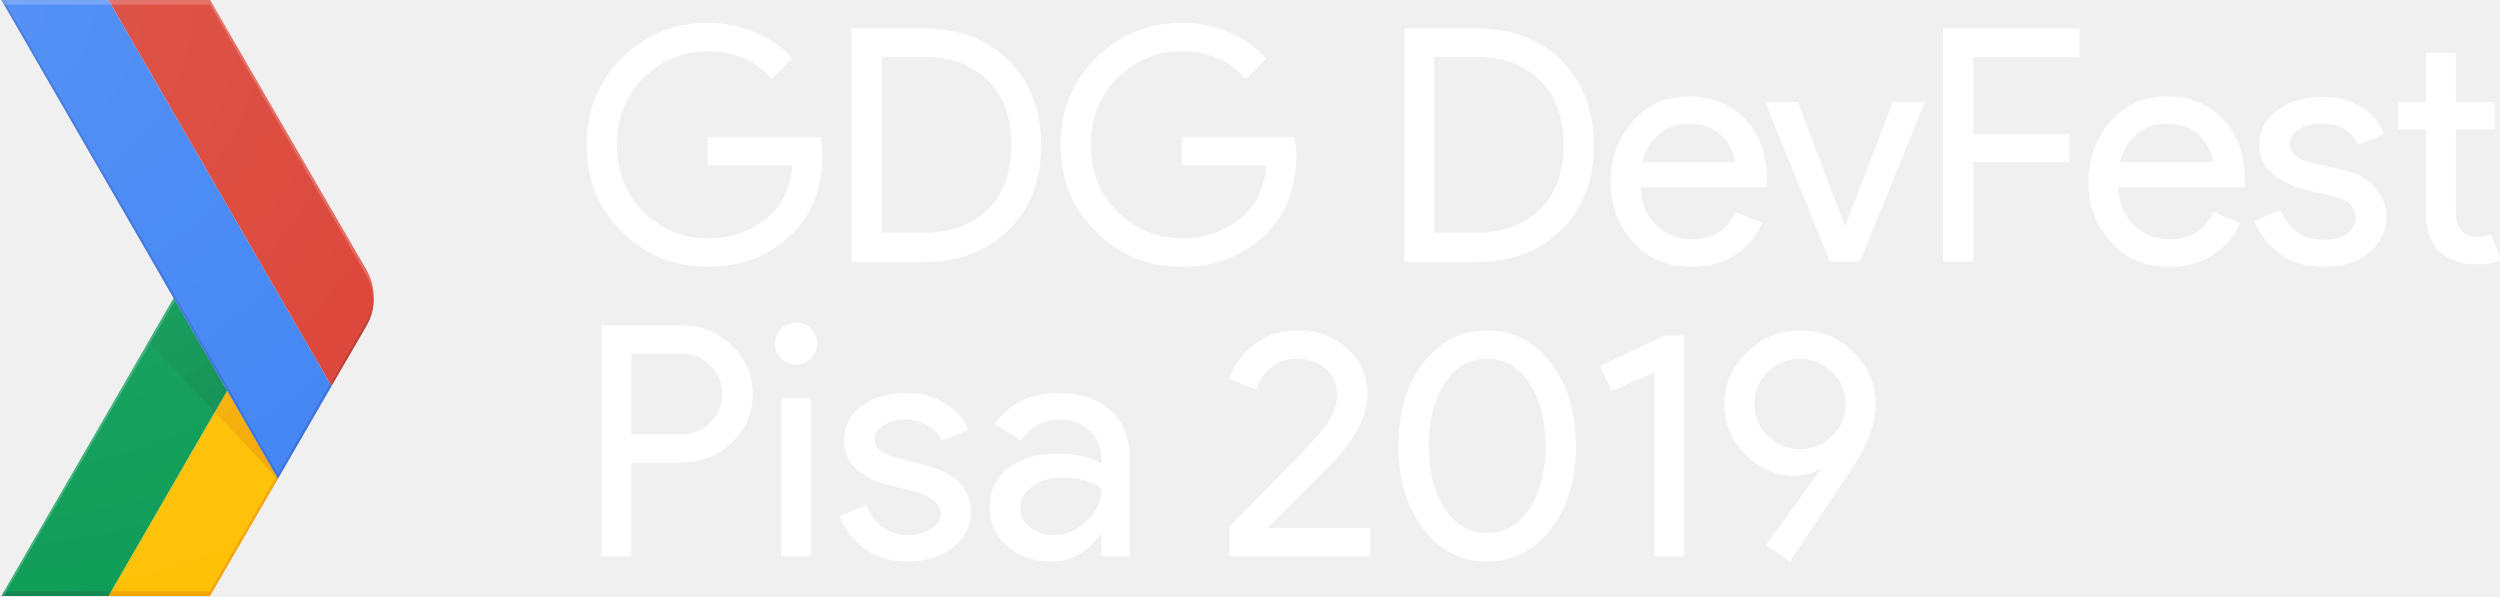
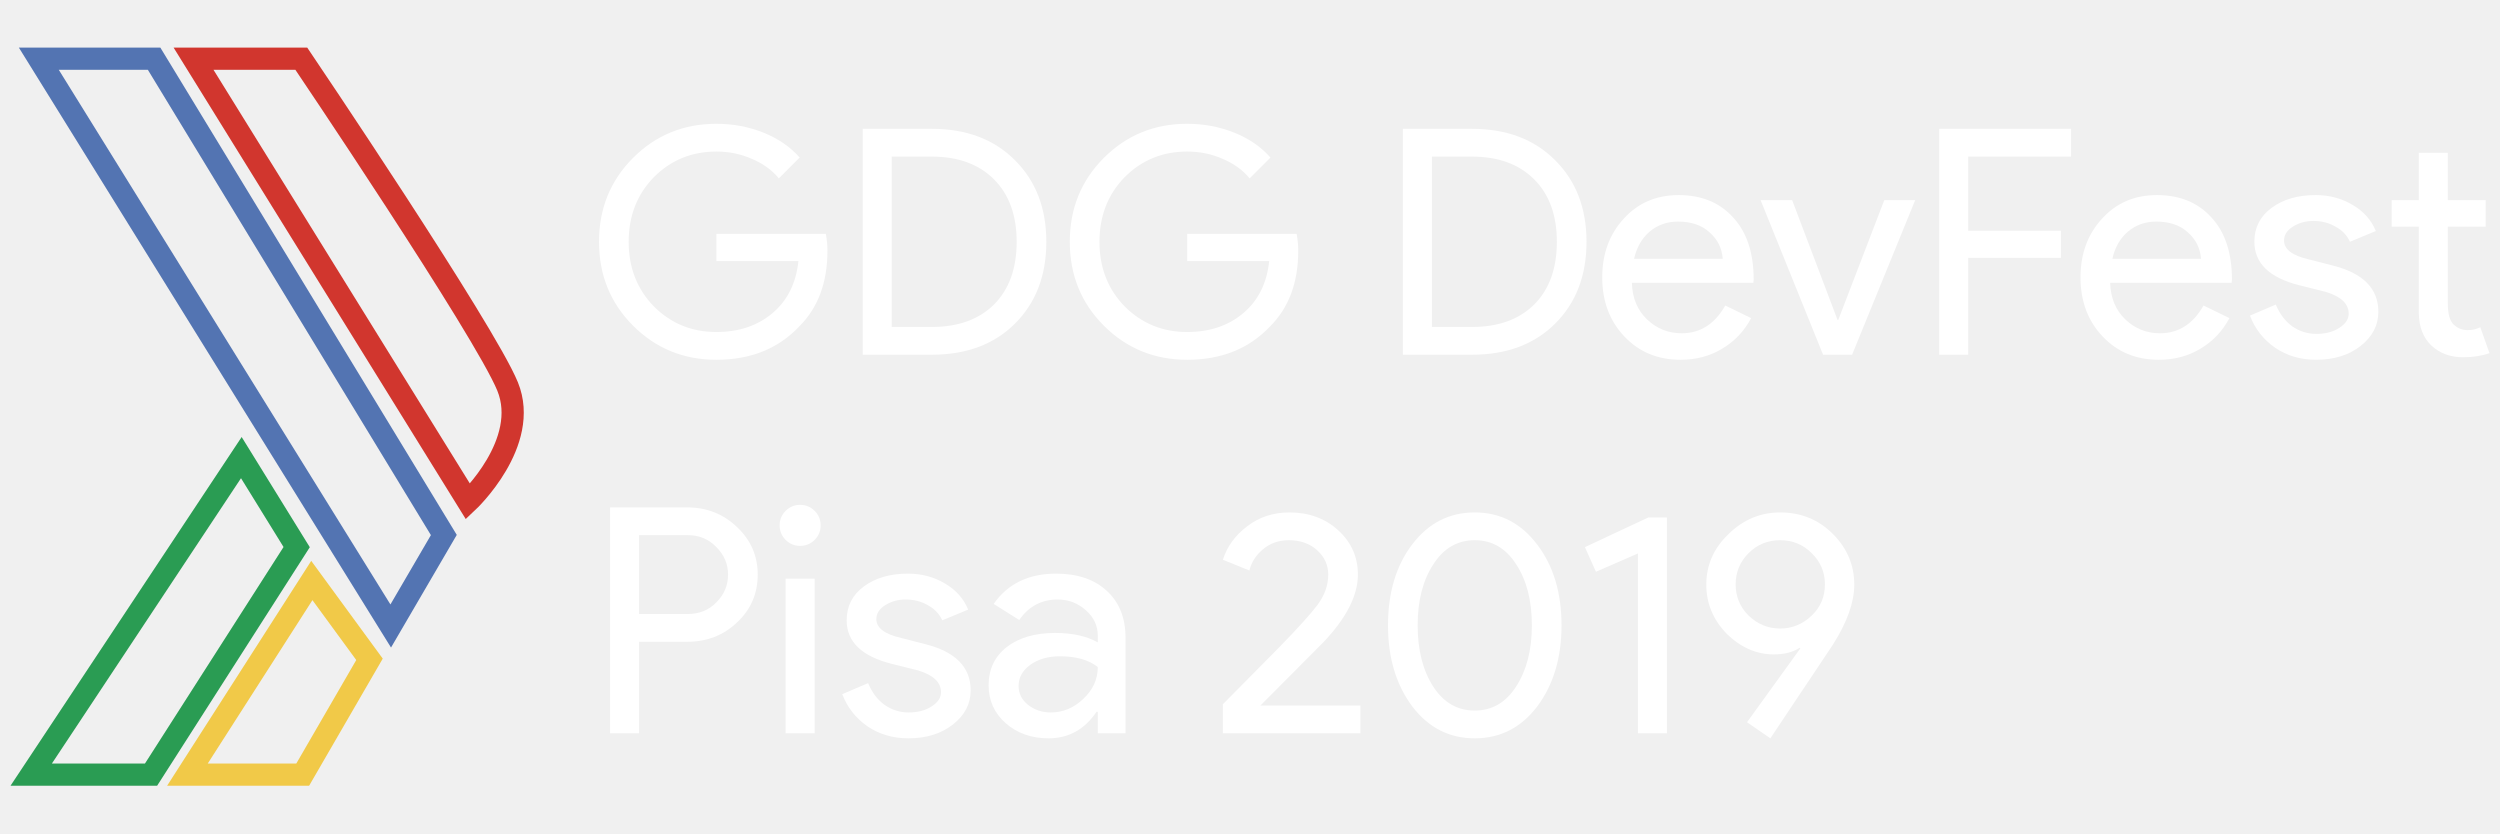
- <svg xmlns="http://www.w3.org/2000/svg" id="Layer_4" width="536.9" height="128" version="1.1">
-   <defs id="defs56" />
-   <style id="style2">.st0{fill:none}.st5{opacity:.2;enable-background:new}.st13,.st5{fill:#fff}</style>
-   <g id="XMLID_2_">
-     <g id="XMLID_3_">
-       <g id="XMLID_4_">
-         <path id="XMLID_33_" d="M78.7 58L45.1 0H.3l37 64-37 64h44.8l33.5-58c2.2-3.7 2.2-8.3.1-12z" class="st0" />
-         <path id="XMLID_32_" fill="#ffc107" d="M59.4 102.3L48.8 83.9 23.3 128h21.8l14.6-25.2z" />
-         <path id="XMLID_31_" d="M78.7 58L45.1 0H.3l37 64-37 64h44.8l33.5-58c2.2-3.7 2.2-8.3.1-12z" class="st0" />
-         <path id="XMLID_30_" fill="#0f9d58" d="M37.3 64l11.5 19.9L23.3 128H.3z" />
-         <path id="XMLID_29_" d="M78.7 58L45.1 0H.3l37 64-37 64h44.8l33.5-58c2.2-3.7 2.2-8.3.1-12z" class="st0" />
-         <path id="XMLID_28_" fill="#bf360c" d="M45.1 127H23.8l-.5 1h21.8l14.6-25.2-.3-.5z" opacity=".2" />
-         <path id="XMLID_27_" d="M78.7 58L45.1 0H.3l37 64-37 64h44.8l33.5-58c2.2-3.7 2.2-8.3.1-12z" class="st0" />
-         <path id="XMLID_26_" fill="#263238" d="M.8 127l-.5 1h23l.5-1z" opacity=".2" />
-         <path id="XMLID_25_" d="M78.7 58L45.1 0H.3l37 64-37 64h44.8l33.5-58c2.2-3.7 2.2-8.3.1-12z" class="st0" />
-         <path id="XMLID_24_" d="M.3 128h.5l36.8-63.5-.3-.5z" class="st5" />
-         <path id="XMLID_23_" d="M78.7 58L45.1 0H.3l37 64-37 64h44.8l33.5-58c2.2-3.7 2.2-8.3.1-12z" class="st0" />
-         <radialGradient id="XMLID_34_" cx="59.537" cy="27.626" r="44.264" gradientTransform="matrix(1 0 0 -1 0 130)" gradientUnits="userSpaceOnUse">
-           <stop offset="0" stop-color="#bf360c" stop-opacity=".2" id="stop15" />
-           <stop offset="1" stop-color="#bf360c" stop-opacity=".02" id="stop17" />
-         </radialGradient>
-         <path id="XMLID_22_" fill="url(#XMLID_34_)" d="M59.7 102.8L48.8 83.9l-2.7 4.6z" />
-         <path id="XMLID_21_" d="M78.7 58L45.1 0H.3l37 64-37 64h44.8l33.5-58c2.2-3.7 2.2-8.3.1-12z" class="st0" />
-         <radialGradient id="XMLID_35_" cx="59.411" cy="27.346" r="44.623" gradientTransform="matrix(1 0 0 -1 0 130)" gradientUnits="userSpaceOnUse">
-           <stop offset="0" stop-color="#263238" stop-opacity=".2" id="stop22" />
-           <stop offset="1" stop-color="#263238" stop-opacity=".02" id="stop24" />
-         </radialGradient>
-         <path id="XMLID_20_" fill="url(#XMLID_35_)" d="M46.1 88.5l2.7-4.6L37.3 64l-5.5 9.5z" />
-         <path id="XMLID_19_" d="M78.7 58L45.1 0H.3l37 64-37 64h44.8l33.5-58c2.2-3.7 2.2-8.3.1-12z" class="st0" />
-         <g id="XMLID_16_">
-           <g id="XMLID_17_">
-             <path id="XMLID_18_" fill="#4285f4" d="M23.3 0H.3l59.4 102.8 11.5-19.9z" />
-           </g>
-         </g>
-         <path id="XMLID_15_" d="M78.7 58L45.1 0H.3l37 64-37 64h44.8l33.5-58c2.2-3.7 2.2-8.3.1-12z" class="st0" />
-         <path id="XMLID_14_" fill="#db4437" d="M78.7 70c2.1-3.7 2.1-8.3 0-12L45.1 0H23.3l47.9 82.9L78.7 70z" />
-         <path id="XMLID_13_" d="M78.7 58L45.1 0H.3l37 64-37 64h44.8l33.5-58c2.2-3.7 2.2-8.3.1-12z" class="st0" />
-         <path id="XMLID_12_" fill="#1a237e" d="M71.2 82.9l-.3-.5-11.2 19.4L.8 0H.3l59.4 102.8 11.5-19.9z" opacity=".2" />
-         <path id="XMLID_11_" d="M78.7 58L45.1 0H.3l37 64-37 64h44.8l33.5-58c2.2-3.7 2.2-8.3.1-12z" class="st0" />
-         <path id="XMLID_10_" d="M45.1 1l33.5 58c1 1.7 1.5 3.6 1.6 5.5.1-2.2-.4-4.5-1.6-6.5L45.1 0H.3l.6 1h44.2z" class="st5" />
-         <path id="XMLID_9_" d="M78.7 58L45.1 0H.3l37 64-37 64h44.8l33.5-58c2.2-3.7 2.2-8.3.1-12z" class="st0" />
-         <path id="XMLID_8_" fill="#3e2723" d="M71.2 82.9L78.7 70c1.2-2 1.7-4.3 1.6-6.5-.1 1.9-.6 3.8-1.6 5.5L71 82.4l.2.5z" opacity=".2" />
-         <path id="XMLID_6_" d="M78.7 58L45.1 0H.3l37 64-37 64h44.8l33.5-58c2.2-3.7 2.2-8.3.1-12z" class="st0" />
-         <radialGradient id="XMLID_36_" cx="-.74" cy="129" r="134.35" gradientTransform="matrix(1 0 0 -1 0 130)" gradientUnits="userSpaceOnUse">
-           <stop offset="0" stop-color="#fff" stop-opacity=".1" id="stop41" />
-           <stop offset="1" stop-color="#fff" stop-opacity="0" id="stop43" />
-         </radialGradient>
-         <path id="XMLID_5_" fill="url(#XMLID_36_)" d="M78.7 58L45.1 0H.3l37 64-37 64h44.8l33.5-58c2.2-3.7 2.2-8.3.1-12z" />
-       </g>
-     </g>
+ <svg xmlns="http://www.w3.org/2000/svg" viewBox="0 0 450 150" version="1.1" id="svg43" width="450" height="150">
+   <defs id="defs4">
+     <style id="style2">.cls-1{font-size:56.79px;fill:#6f7070;font-family:ProductSans-Regular, Product Sans;}.cls-2{letter-spacing:-0.02em;}.cls-3{letter-spacing:-0.01em;}.cls-4{letter-spacing:-0.03em;}.cls-5{letter-spacing:0em;}.cls-6{letter-spacing:0em;}.cls-7{letter-spacing:0em;}.cls-10,.cls-11,.cls-8,.cls-9{fill:none;stroke-miterlimit:10;stroke-width:4px;}.cls-8{stroke:#5374b2;}.cls-9{stroke:#d1362e;}.cls-10{stroke:#2a9c53;}.cls-11{stroke:#f1c948;}</style>
+   </defs>
+   <g aria-label="GDGDevFestPisa 2019" style="font-size:56.79px;font-family:ProductSans-Regular, 'Product Sans';fill:#ffffff" id="text32" transform="translate(-53.75971,-6.5)">
+     <path d="m 202.698,51.667 q 0,8.518 -5.054,13.573 -5.679,6.02 -14.936,6.02 -8.859,0 -14.993,-6.133 -6.133,-6.133 -6.133,-15.106 0,-8.973 6.133,-15.106 6.133,-6.133 14.993,-6.133 4.486,0 8.462,1.59 3.975,1.59 6.531,4.486 l -3.748,3.748 q -1.874,-2.272 -4.884,-3.521 -2.953,-1.306 -6.36,-1.306 -6.644,0 -11.244,4.6 -4.543,4.657 -4.543,11.642 0,6.985 4.543,11.642 4.6,4.6 11.244,4.6 6.077,0 10.109,-3.407 4.032,-3.407 4.657,-9.37 h -14.765 v -4.884 h 19.706 q 0.284,1.59 0.284,3.067 z" style="line-height:0;fill:#ffffff" id="path3757" />
+     <path d="m 209.046,70.351 v -40.662 h 12.437 q 9.314,0 14.936,5.622 5.679,5.622 5.679,14.709 0,9.143 -5.679,14.765 -5.622,5.565 -14.936,5.565 z m 5.225,-35.664 v 30.667 h 7.212 q 7.099,0 11.188,-4.032 4.089,-4.089 4.089,-11.301 0,-7.156 -4.089,-11.244 -4.089,-4.089 -11.188,-4.089 z" style="line-height:0;fill:#ffffff" id="path3759" />
+     <path d="m 287.44,51.667 q 0,8.518 -5.054,13.573 -5.679,6.02 -14.936,6.02 -8.859,0 -14.993,-6.133 -6.133,-6.133 -6.133,-15.106 0,-8.973 6.133,-15.106 6.133,-6.133 14.993,-6.133 4.486,0 8.462,1.59 3.975,1.59 6.531,4.486 l -3.748,3.748 q -1.874,-2.272 -4.884,-3.521 -2.953,-1.306 -6.36,-1.306 -6.644,0 -11.244,4.6 -4.543,4.657 -4.543,11.642 0,6.985 4.543,11.642 4.6,4.6 11.244,4.6 6.077,0 10.109,-3.407 4.032,-3.407 4.657,-9.37 h -14.765 v -4.884 h 19.706 q 0.284,1.59 0.284,3.067 z" style="line-height:0;fill:#ffffff" id="path3761" />
+     <path d="m 306.28,70.351 v -40.662 h 12.437 q 9.314,0 14.936,5.622 5.679,5.622 5.679,14.709 0,9.143 -5.679,14.765 -5.622,5.565 -14.936,5.565 z m 5.225,-35.664 v 30.667 h 7.212 q 7.099,0 11.188,-4.032 4.089,-4.089 4.089,-11.301 0,-7.156 -4.089,-11.244 -4.089,-4.089 -11.188,-4.089 z" style="line-height:0;letter-spacing:-0.02em;fill:#ffffff" id="path3763" />
+     <path d="m 356.245,71.259 q -6.133,0 -10.109,-4.202 -3.975,-4.202 -3.975,-10.62 0,-6.36 3.862,-10.563 3.862,-4.259 9.881,-4.259 6.19,0 9.825,4.032 3.691,3.975 3.691,11.188 l -0.057,0.568 h -21.864 q 0.114,4.089 2.726,6.588 2.612,2.499 6.247,2.499 4.998,0 7.837,-4.998 l 4.657,2.272 q -1.874,3.521 -5.225,5.509 -3.294,1.988 -7.496,1.988 z m -8.348,-18.173 h 15.958 q -0.227,-2.896 -2.385,-4.77 -2.101,-1.931 -5.679,-1.931 -2.953,0 -5.111,1.817 -2.101,1.817 -2.783,4.884 z" style="line-height:0;letter-spacing:-0.01em;fill:#ffffff" id="path3765" />
+     <path d="m 387.137,70.351 h -5.225 l -11.244,-27.827 h 5.679 l 8.178,21.58 h 0.114 l 8.291,-21.58 h 5.565 z" style="line-height:0;fill:#ffffff" id="path3767" />
+     <path d="m 408.035,52.916 v 17.435 h -5.225 v -40.662 h 23.738 v 4.998 h -18.514 v 13.346 h 16.696 v 4.884 z" style="line-height:0;letter-spacing:-0.03em;fill:#ffffff" id="path3769" />
+     <path d="m 442.335,71.259 q -6.133,0 -10.109,-4.202 -3.975,-4.202 -3.975,-10.62 0,-6.36 3.862,-10.563 3.862,-4.259 9.881,-4.259 6.19,0 9.825,4.032 3.691,3.975 3.691,11.188 l -0.057,0.568 h -21.864 q 0.114,4.089 2.726,6.588 2.612,2.499 6.247,2.499 4.998,0 7.837,-4.998 l 4.657,2.272 q -1.874,3.521 -5.225,5.509 -3.294,1.988 -7.496,1.988 z m -8.348,-18.173 h 15.958 q -0.227,-2.896 -2.385,-4.77 -2.101,-1.931 -5.679,-1.931 -2.953,0 -5.111,1.817 -2.101,1.817 -2.783,4.884 z" style="line-height:0;letter-spacing:0em;fill:#ffffff" id="path3771" />
+     <path d="m 481.862,62.627 q 0,3.635 -3.18,6.133 -3.18,2.499 -8.007,2.499 -4.202,0 -7.383,-2.158 -3.18,-2.215 -4.543,-5.793 l 4.657,-1.988 q 1.022,2.499 2.953,3.919 1.988,1.363 4.316,1.363 2.499,0 4.146,-1.079 1.704,-1.079 1.704,-2.556 0,-2.669 -4.089,-3.919 l -4.77,-1.193 q -8.121,-2.044 -8.121,-7.837 0,-3.805 3.067,-6.077 3.123,-2.328 7.951,-2.328 3.691,0 6.644,1.76 3.01,1.76 4.202,4.714 l -4.657,1.931 q -0.795,-1.76 -2.612,-2.726 -1.76,-1.022 -3.975,-1.022 -2.044,0 -3.691,1.022 -1.59,1.022 -1.59,2.499 0,2.385 4.486,3.407 l 4.202,1.079 q 8.291,2.044 8.291,8.348 z" style="line-height:0;letter-spacing:0em;fill:#ffffff" id="path3773" />
+     <path d="m 497.094,70.805 q -3.407,0 -5.679,-2.101 -2.215,-2.101 -2.272,-5.849 v -15.56 h -4.884 v -4.77 h 4.884 v -8.518 h 5.225 v 8.518 h 6.815 v 4.77 h -6.815 v 13.857 q 0,2.783 1.079,3.805 1.079,0.965 2.442,0.965 0.625,0 1.193,-0.114 0.625,-0.17 1.136,-0.398 l 1.647,4.657 q -2.044,0.738 -4.77,0.738 z" style="line-height:0;letter-spacing:0em;fill:#ffffff" id="path3775" />
+     <path d="m 168.795,122.022 v 16.469 h -5.225 V 97.829 h 13.857 q 5.281,0 8.973,3.521 3.748,3.521 3.748,8.575 0,5.168 -3.748,8.632 -3.635,3.464 -8.973,3.464 z m 0,-19.195 v 14.197 h 8.746 q 3.123,0 5.168,-2.101 2.101,-2.101 2.101,-4.998 0,-2.84 -2.101,-4.941 -2.044,-2.158 -5.168,-2.158 z" style="line-height:0;fill:#ffffff" id="path3777" />
+     <path d="m 201.475,101.066 q 0,1.533 -1.079,2.612 -1.079,1.079 -2.612,1.079 -1.533,0 -2.612,-1.079 -1.079,-1.079 -1.079,-2.612 0,-1.533 1.079,-2.612 1.079,-1.079 2.612,-1.079 1.533,0 2.612,1.079 1.079,1.079 1.079,2.612 z m -1.079,9.598 v 27.827 h -5.225 v -27.827 z" style="line-height:0;fill:#ffffff" id="path3779" />
+     <path d="m 228.478,130.767 q 0,3.635 -3.18,6.133 -3.18,2.499 -8.007,2.499 -4.202,0 -7.383,-2.158 -3.18,-2.215 -4.543,-5.793 l 4.657,-1.988 q 1.022,2.499 2.953,3.919 1.988,1.363 4.316,1.363 2.499,0 4.146,-1.079 1.704,-1.079 1.704,-2.556 0,-2.669 -4.089,-3.919 l -4.77,-1.193 q -8.121,-2.044 -8.121,-7.837 0,-3.805 3.067,-6.077 3.123,-2.328 7.951,-2.328 3.691,0 6.644,1.76 3.01,1.76 4.202,4.714 l -4.657,1.931 q -0.795,-1.76 -2.612,-2.726 -1.76,-1.022 -3.975,-1.022 -2.044,0 -3.691,1.022 -1.59,1.022 -1.59,2.499 0,2.385 4.486,3.407 l 4.202,1.079 q 8.291,2.044 8.291,8.348 z" style="line-height:0;letter-spacing:0em;fill:#ffffff" id="path3781" />
+     <path d="m 237.106,129.972 q 0,2.044 1.704,3.407 1.76,1.363 4.089,1.363 3.294,0 5.849,-2.442 2.612,-2.442 2.612,-5.736 -2.442,-1.931 -6.815,-1.931 -3.18,0 -5.338,1.533 -2.101,1.533 -2.101,3.805 z m 6.758,-20.217 q 5.793,0 9.143,3.123 3.351,3.067 3.351,8.462 v 17.151 h -4.998 v -3.862 h -0.227 q -3.237,4.77 -8.632,4.77 -4.6,0 -7.723,-2.726 -3.067,-2.726 -3.067,-6.815 0,-4.316 3.237,-6.872 3.294,-2.556 8.746,-2.556 4.657,0 7.667,1.704 v -1.193 q 0,-2.726 -2.158,-4.6 -2.158,-1.931 -5.054,-1.931 -4.373,0 -6.928,3.691 l -4.6,-2.896 q 3.805,-5.452 11.244,-5.452 z" style="line-height:0;fill:#ffffff" id="path3783" />
+     <path d="m 298.637,133.493 v 4.998 h -24.76 v -5.225 l 10.052,-10.165 q 5.054,-5.168 6.985,-7.723 1.931,-2.612 1.931,-5.452 0,-2.556 -1.988,-4.373 -1.988,-1.817 -5.111,-1.817 -2.669,0 -4.6,1.59 -1.931,1.59 -2.499,3.862 l -4.77,-1.931 q 1.136,-3.578 4.373,-6.02 3.237,-2.499 7.61,-2.499 5.281,0 8.802,3.237 3.521,3.237 3.521,7.951 0,5.622 -6.19,12.153 l -11.358,11.415 z" style="line-height:0;fill:#ffffff" id="path3785" />
+     <path d="m 303.6,119.068 q 0,-8.859 4.373,-14.595 4.373,-5.736 11.244,-5.736 6.872,0 11.244,5.793 4.373,5.736 4.373,14.538 0,8.746 -4.373,14.595 -4.373,5.736 -11.244,5.736 -6.872,0 -11.244,-5.736 -4.373,-5.849 -4.373,-14.595 z m 25.896,0 q 0,-6.701 -2.84,-11.017 -2.783,-4.316 -7.439,-4.316 -4.657,0 -7.439,4.316 -2.84,4.316 -2.84,11.017 0,6.701 2.84,11.074 2.783,4.259 7.439,4.259 4.657,0 7.439,-4.316 2.84,-4.373 2.84,-11.017 z" style="line-height:0;letter-spacing:-0.01em;fill:#ffffff" id="path3787" />
+     <path d="m 353.808,99.646 v 38.844 h -5.225 v -32.37 l -7.553,3.294 -1.988,-4.43 11.415,-5.338 z" style="line-height:0;fill:#ffffff" id="path3789" />
+     <path d="m 373.047,124.293 q -4.657,0 -8.462,-3.691 -3.691,-3.805 -3.691,-8.859 0,-5.281 3.975,-9.086 3.975,-3.919 9.314,-3.919 5.622,0 9.484,3.862 3.862,3.862 3.862,9.143 0,4.714 -3.805,10.733 l -11.301,16.923 -4.202,-2.896 9.598,-13.289 -0.114,-0.114 q -1.817,1.193 -4.657,1.193 z m 9.2,-12.607 q 0,-3.294 -2.385,-5.622 -2.328,-2.328 -5.679,-2.328 -3.351,0 -5.679,2.328 -2.328,2.328 -2.328,5.622 0,3.294 2.328,5.622 2.442,2.328 5.679,2.328 3.237,0 5.679,-2.328 2.385,-2.272 2.385,-5.622 z" style="line-height:0;fill:#ffffff" id="path3791" />
  </g>
-   <g id="XMLID_1_">
-     <path style="fill:#ffffff" d="m 176.6,33.2 c 0,7 -2.1,12.6 -6.2,16.7 -4.7,4.9 -10.9,7.4 -18.4,7.4 -7.2,0 -13.4,-2.5 -18.4,-7.5 -5.1,-5 -7.6,-11.2 -7.6,-18.7 0,-7.5 2.5,-13.6 7.6,-18.7 5.1,-5 11.2,-7.5 18.4,-7.5 3.6,0 7,0.7 10.3,2.1 3.3,1.4 5.9,3.3 7.8,5.6 l -4.4,4.4 c -3.3,-4 -7.9,-6 -13.7,-6 -5.3,0 -9.8,1.9 -13.7,5.6 -3.8,3.7 -5.8,8.5 -5.8,14.5 0,5.9 1.9,10.7 5.8,14.5 3.9,3.7 8.4,5.6 13.7,5.6 5.6,0 10.3,-1.9 14,-5.6 2.4,-2.4 3.8,-5.8 4.2,-10.1 H 152 v -6 h 24.3 c 0.1,1.2 0.3,2.5 0.3,3.7 z m 6.3,23 V 6.1 h 15.3 c 7.7,0 13.9,2.3 18.5,7 4.6,4.6 6.9,10.7 6.9,18.1 0,7.4 -2.3,13.5 -6.9,18.1 -4.6,4.6 -10.8,7 -18.5,7 h -15.3 z m 6.5,-6.2 h 8.9 c 5.8,0 10.4,-1.7 13.8,-5 3.4,-3.3 5.1,-8 5.1,-13.9 0,-5.9 -1.7,-10.6 -5.1,-13.9 -3.4,-3.3 -8,-5 -13.8,-5 h -8.9 z m 89,-16.8 c 0,7 -2.1,12.6 -6.2,16.7 -4.7,4.9 -10.9,7.4 -18.4,7.4 -7.2,0 -13.4,-2.5 -18.4,-7.5 -5.1,-5 -7.6,-11.2 -7.6,-18.7 0,-7.5 2.5,-13.6 7.6,-18.7 5.1,-5 11.2,-7.5 18.4,-7.5 3.6,0 7,0.7 10.3,2.1 3.3,1.4 5.9,3.3 7.8,5.6 l -4.4,4.4 c -3.3,-4 -7.9,-6 -13.7,-6 -5.3,0 -9.8,1.9 -13.7,5.6 -3.8,3.7 -5.8,8.5 -5.8,14.5 0,5.9 1.9,10.7 5.8,14.5 3.9,3.7 8.4,5.6 13.7,5.6 5.6,0 10.3,-1.9 14,-5.6 2.4,-2.4 3.8,-5.8 4.2,-10.1 h -18.2 v -6 H 278 c 0.2,1.2 0.4,2.5 0.4,3.7 z m 23.2,23 V 6.1 h 15.3 c 7.7,0 13.9,2.3 18.5,7 4.6,4.6 6.9,10.7 6.9,18.1 0,7.4 -2.3,13.5 -6.9,18.1 -4.6,4.6 -10.8,7 -18.5,7 H 301.6 Z M 308,50 h 8.9 c 5.8,0 10.4,-1.7 13.8,-5 3.4,-3.3 5.1,-8 5.1,-13.9 0,-5.9 -1.7,-10.6 -5.1,-13.9 -3.4,-3.3 -8,-5 -13.8,-5 H 308 Z m 55.4,7.3 c -5.2,0 -9.4,-1.7 -12.6,-5.2 -3.2,-3.5 -4.9,-7.8 -4.9,-13.1 0,-5 1.6,-9.3 4.7,-12.9 3.1,-3.6 7.2,-5.4 12.1,-5.4 5.1,0 9.2,1.7 12.2,5 3.1,3.3 4.6,7.7 4.6,13.3 l -0.1,1.2 h -27.1 c 0.2,3.5 1.3,6.2 3.5,8.2 2.1,2 4.6,3 7.5,3 4.6,0 7.7,-2 9.4,-5.9 l 5.7,2.4 c -1.1,2.7 -3,4.9 -5.5,6.7 -2.6,1.8 -5.8,2.7 -9.5,2.7 z m 9.2,-22.4 c -0.1,-2 -1,-3.8 -2.7,-5.6 -1.7,-1.8 -4.1,-2.7 -7.4,-2.7 -2.4,0 -4.4,0.7 -6.2,2.2 -1.8,1.5 -3,3.5 -3.6,6 h 19.9 z M 393,56.2 379.1,21.9 h 7 l 10.1,26.6 h 0.1 l 10.2,-26.6 h 6.9 l -14,34.3 z m 30.7,0 h -6.4 V 6.1 h 29.3 v 6.2 h -22.8 v 16.5 h 20.6 v 6 h -20.6 v 21.4 z m 42.3,1.1 c -5.2,0 -9.4,-1.7 -12.6,-5.2 -3.2,-3.5 -4.9,-7.8 -4.9,-13.1 0,-5 1.6,-9.3 4.7,-12.9 3.2,-3.6 7.2,-5.4 12.1,-5.4 5.1,0 9.2,1.7 12.2,5 3.1,3.3 4.6,7.7 4.6,13.3 l -0.1,1.2 h -27.1 c 0.2,3.5 1.3,6.2 3.5,8.2 2.1,2 4.6,3 7.5,3 4.6,0 7.7,-2 9.4,-5.9 l 5.7,2.4 c -1.1,2.7 -3,4.9 -5.5,6.7 -2.7,1.8 -5.8,2.7 -9.5,2.7 z m 9.2,-22.4 c -0.1,-2 -1,-3.8 -2.7,-5.6 -1.7,-1.8 -4.1,-2.7 -7.4,-2.7 -2.4,0 -4.4,0.7 -6.2,2.2 -1.8,1.5 -3,3.5 -3.6,6 h 19.9 z m 23.9,22.4 c -3.8,0 -7,-0.9 -9.5,-2.8 -2.5,-1.9 -4.3,-4.2 -5.5,-7 l 5.7,-2.4 c 1.8,4.3 4.9,6.4 9.3,6.4 2,0 3.7,-0.4 4.9,-1.3 1.3,-0.9 1.9,-2.1 1.9,-3.5 0,-2.2 -1.6,-3.8 -4.7,-4.5 l -6.9,-1.7 c -2.2,-0.6 -4.3,-1.6 -6.2,-3.2 -2,-1.6 -2.9,-3.7 -2.9,-6.3 0,-3 1.3,-5.5 4,-7.4 2.7,-1.9 5.9,-2.8 9.6,-2.8 3,0 5.7,0.7 8.1,2.1 2.4,1.4 4.1,3.3 5.1,5.9 l -5.6,2.3 c -1.3,-3 -3.9,-4.6 -7.8,-4.6 -1.9,0 -3.5,0.4 -4.8,1.2 -1.3,0.8 -2,1.9 -2,3.2 0,2 1.5,3.3 4.5,4 l 6.8,1.6 c 3.2,0.7 5.6,2 7.1,3.9 1.5,1.8 2.3,3.9 2.3,6.2 0,3.1 -1.3,5.6 -3.8,7.7 -2.3,2 -5.6,3 -9.6,3 z M 532,56.8 c -3.6,0 -6.3,-1 -8.2,-2.9 C 521.9,52 521,49.3 521,45.8 v -18 h -6 v -5.9 h 6 V 11.4 h 6.4 v 10.5 h 8.4 v 5.9 h -8.4 v 17.5 c 0,3.7 1.5,5.6 4.6,5.6 1.2,0 2.1,-0.2 2.9,-0.6 l 2.2,5.5 c -1.3,0.7 -3,1 -5.1,1 z" class="st13" id="path50" />
-     <g aria-label="Pisa 2019" transform="translate(-1.171746,-8.202221)" style="font-style:normal;font-weight:normal;font-size:40px;line-height:1.25;font-family:sans-serif;letter-spacing:0px;word-spacing:0px;fill:#000000;fill-opacity:1;stroke:none" id="flowRoot3755">
-       <path d="m 136.748,107.573 v 20.107 h -6.379 V 78.037 h 16.917 q 6.448,0 10.955,4.299 4.576,4.299 4.576,10.469 0,6.309 -4.576,10.539 -4.437,4.229 -10.955,4.229 z m 0,-23.435 v 17.333 h 10.677 q 3.813,0 6.309,-2.565 2.565,-2.565 2.565,-6.101 0,-3.467 -2.565,-6.032 -2.496,-2.635 -6.309,-2.635 z" style="font-style:normal;font-variant:normal;font-weight:normal;font-stretch:normal;font-size:69.333px;font-family:'Product Sans';-inkscape-font-specification:'Product Sans';fill:#ffffff" id="path3767" />
-       <path d="m 176.646,81.989 q 0,1.872 -1.317,3.189 -1.317,1.317 -3.189,1.317 -1.872,0 -3.189,-1.317 -1.317,-1.317 -1.317,-3.189 0,-1.872 1.317,-3.189 1.317,-1.317 3.189,-1.317 1.872,0 3.189,1.317 1.317,1.317 1.317,3.189 z m -1.317,11.717 V 127.68 H 168.95 V 93.706 Z" style="font-style:normal;font-variant:normal;font-weight:normal;font-stretch:normal;font-size:69.333px;font-family:'Product Sans';-inkscape-font-specification:'Product Sans';fill:#ffffff" id="path3769" />
-       <path d="m 209.697,118.25 q 0,4.437 -3.883,7.488 -3.883,3.051 -9.776,3.051 -5.131,0 -9.013,-2.635 -3.883,-2.704 -5.547,-7.072 l 5.685,-2.427 q 1.248,3.051 3.605,4.784 2.427,1.664 5.269,1.664 3.051,0 5.061,-1.317 2.08,-1.317 2.08,-3.12 0,-3.259 -4.992,-4.784 l -5.824,-1.456 q -9.915,-2.496 -9.915,-9.568 0,-4.645 3.744,-7.419 3.813,-2.843 9.707,-2.843 4.507,0 8.112,2.149 3.675,2.149 5.131,5.755 l -5.685,2.357 q -0.971,-2.149 -3.189,-3.328 -2.149,-1.248 -4.853,-1.248 -2.496,0 -4.507,1.248 -1.941,1.248 -1.941,3.051 0,2.912 5.477,4.16 l 5.131,1.317 q 10.123,2.496 10.123,10.192 z" style="font-style:normal;font-variant:normal;font-weight:normal;font-stretch:normal;font-size:69.333px;font-family:'Product Sans';-inkscape-font-specification:'Product Sans';fill:#ffffff" id="path3771" />
-       <path d="m 220.301,117.28 q 0,2.496 2.08,4.16 2.149,1.664 4.992,1.664 4.021,0 7.141,-2.981 3.189,-2.981 3.189,-7.003 -2.981,-2.357 -8.32,-2.357 -3.883,0 -6.517,1.872 -2.565,1.872 -2.565,4.645 z m 8.251,-24.683 q 7.072,0 11.163,3.813 4.091,3.744 4.091,10.331 v 20.939 h -6.101 v -4.715 h -0.277 q -3.952,5.824 -10.539,5.824 -5.616,0 -9.429,-3.328 -3.744,-3.328 -3.744,-8.32 0,-5.269 3.952,-8.389 4.021,-3.12 10.677,-3.12 5.685,0 9.36,2.08 v -1.456 q 0,-3.328 -2.635,-5.616 -2.635,-2.357 -6.171,-2.357 -5.339,0 -8.459,4.507 l -5.616,-3.536 q 4.645,-6.656 13.728,-6.656 z" style="font-style:normal;font-variant:normal;font-weight:normal;font-stretch:normal;font-size:69.333px;font-family:'Product Sans';-inkscape-font-specification:'Product Sans';fill:#ffffff" id="path3773" />
-       <path d="m 295.421,121.578 v 6.101 h -30.229 v -6.379 l 12.272,-12.411 q 6.171,-6.309 8.528,-9.429 2.357,-3.189 2.357,-6.656 0,-3.12 -2.427,-5.339 -2.427,-2.219 -6.24,-2.219 -3.259,0 -5.616,1.941 -2.357,1.941 -3.051,4.715 l -5.824,-2.357 q 1.387,-4.368 5.339,-7.349 3.952,-3.051 9.291,-3.051 6.448,0 10.747,3.952 4.299,3.952 4.299,9.707 0,6.864 -7.557,14.837 l -13.867,13.936 z" style="font-style:normal;font-variant:normal;font-weight:normal;font-stretch:normal;font-size:69.333px;font-family:'Product Sans';-inkscape-font-specification:'Product Sans';fill:#ffffff" id="path3775" />
-       <path d="m 301.49,103.968 q 0,-10.816 5.339,-17.819 5.339,-7.003 13.728,-7.003 8.389,0 13.728,7.072 5.339,7.003 5.339,17.749 0,10.677 -5.339,17.819 -5.339,7.003 -13.728,7.003 -8.389,0 -13.728,-7.003 -5.339,-7.141 -5.339,-17.819 z m 31.616,0 q 0,-8.181 -3.467,-13.451 -3.397,-5.269 -9.083,-5.269 -5.685,0 -9.083,5.269 -3.467,5.269 -3.467,13.451 0,8.181 3.467,13.52 3.397,5.2 9.083,5.2 5.685,0 9.083,-5.269 3.467,-5.339 3.467,-13.451 z" style="font-style:normal;font-variant:normal;font-weight:normal;font-stretch:normal;font-size:69.333px;font-family:'Product Sans';-inkscape-font-specification:'Product Sans';fill:#ffffff" id="path3777" />
-       <path d="m 362.844,80.256 v 47.424 h -6.379 v -39.52 l -9.221,4.021 -2.427,-5.408 13.936,-6.517 z" style="font-style:normal;font-variant:normal;font-weight:normal;font-stretch:normal;font-size:69.333px;font-family:'Product Sans';-inkscape-font-specification:'Product Sans';fill:#ffffff" id="path3779" />
-       <path d="m 386.331,110.346 q -5.685,0 -10.331,-4.507 -4.507,-4.645 -4.507,-10.816 0,-6.448 4.853,-11.093 4.853,-4.784 11.371,-4.784 6.864,0 11.579,4.715 4.715,4.715 4.715,11.163 0,5.755 -4.645,13.104 l -13.797,20.661 -5.131,-3.536 11.717,-16.224 -0.139,-0.139 q -2.219,1.456 -5.685,1.456 z m 11.232,-15.392 q 0,-4.021 -2.912,-6.864 -2.843,-2.843 -6.933,-2.843 -4.091,0 -6.933,2.843 -2.843,2.843 -2.843,6.864 0,4.021 2.843,6.864 2.981,2.843 6.933,2.843 3.952,0 6.933,-2.843 2.912,-2.773 2.912,-6.864 z" style="font-style:normal;font-variant:normal;font-weight:normal;font-stretch:normal;font-size:69.333px;font-family:'Product Sans';-inkscape-font-specification:'Product Sans';fill:#ffffff" id="path3781" />
-     </g>
-   </g>
+   <polygon style="fill:none;stroke:#5374b2;stroke-width:4px;stroke-miterlimit:10" id="polygon34" points="133.65,102.8 124.09,119.18 60.75,17.07 81.5,17.07 " class="cls-8" transform="translate(-53.75971,-6.5)" />
+   <path style="fill:none;stroke:#d1362e;stroke-width:4px;stroke-miterlimit:10" id="path36" d="m 54.24,10.57 c 0,0 33,48.87 37.13,59 4.13,10.13 -7.13,20.72 -7.13,20.72 l -49.4,-79.72 z" class="cls-9" />
+   <polygon style="fill:none;stroke:#2a9c53;stroke-width:4px;stroke-miterlimit:10" id="polygon38" points="107.16,104.98 97.2,88.87 59.38,145.93 80.95,145.93 " class="cls-10" transform="translate(-53.75971,-6.5)" />
+   <polygon style="fill:none;stroke:#f1c948;stroke-width:4px;stroke-miterlimit:10" id="polygon40" points="120.27,125.18 109.89,110.99 87.5,145.93 108.25,145.93 " class="cls-11" transform="translate(-53.75971,-6.5)" />
</svg>
